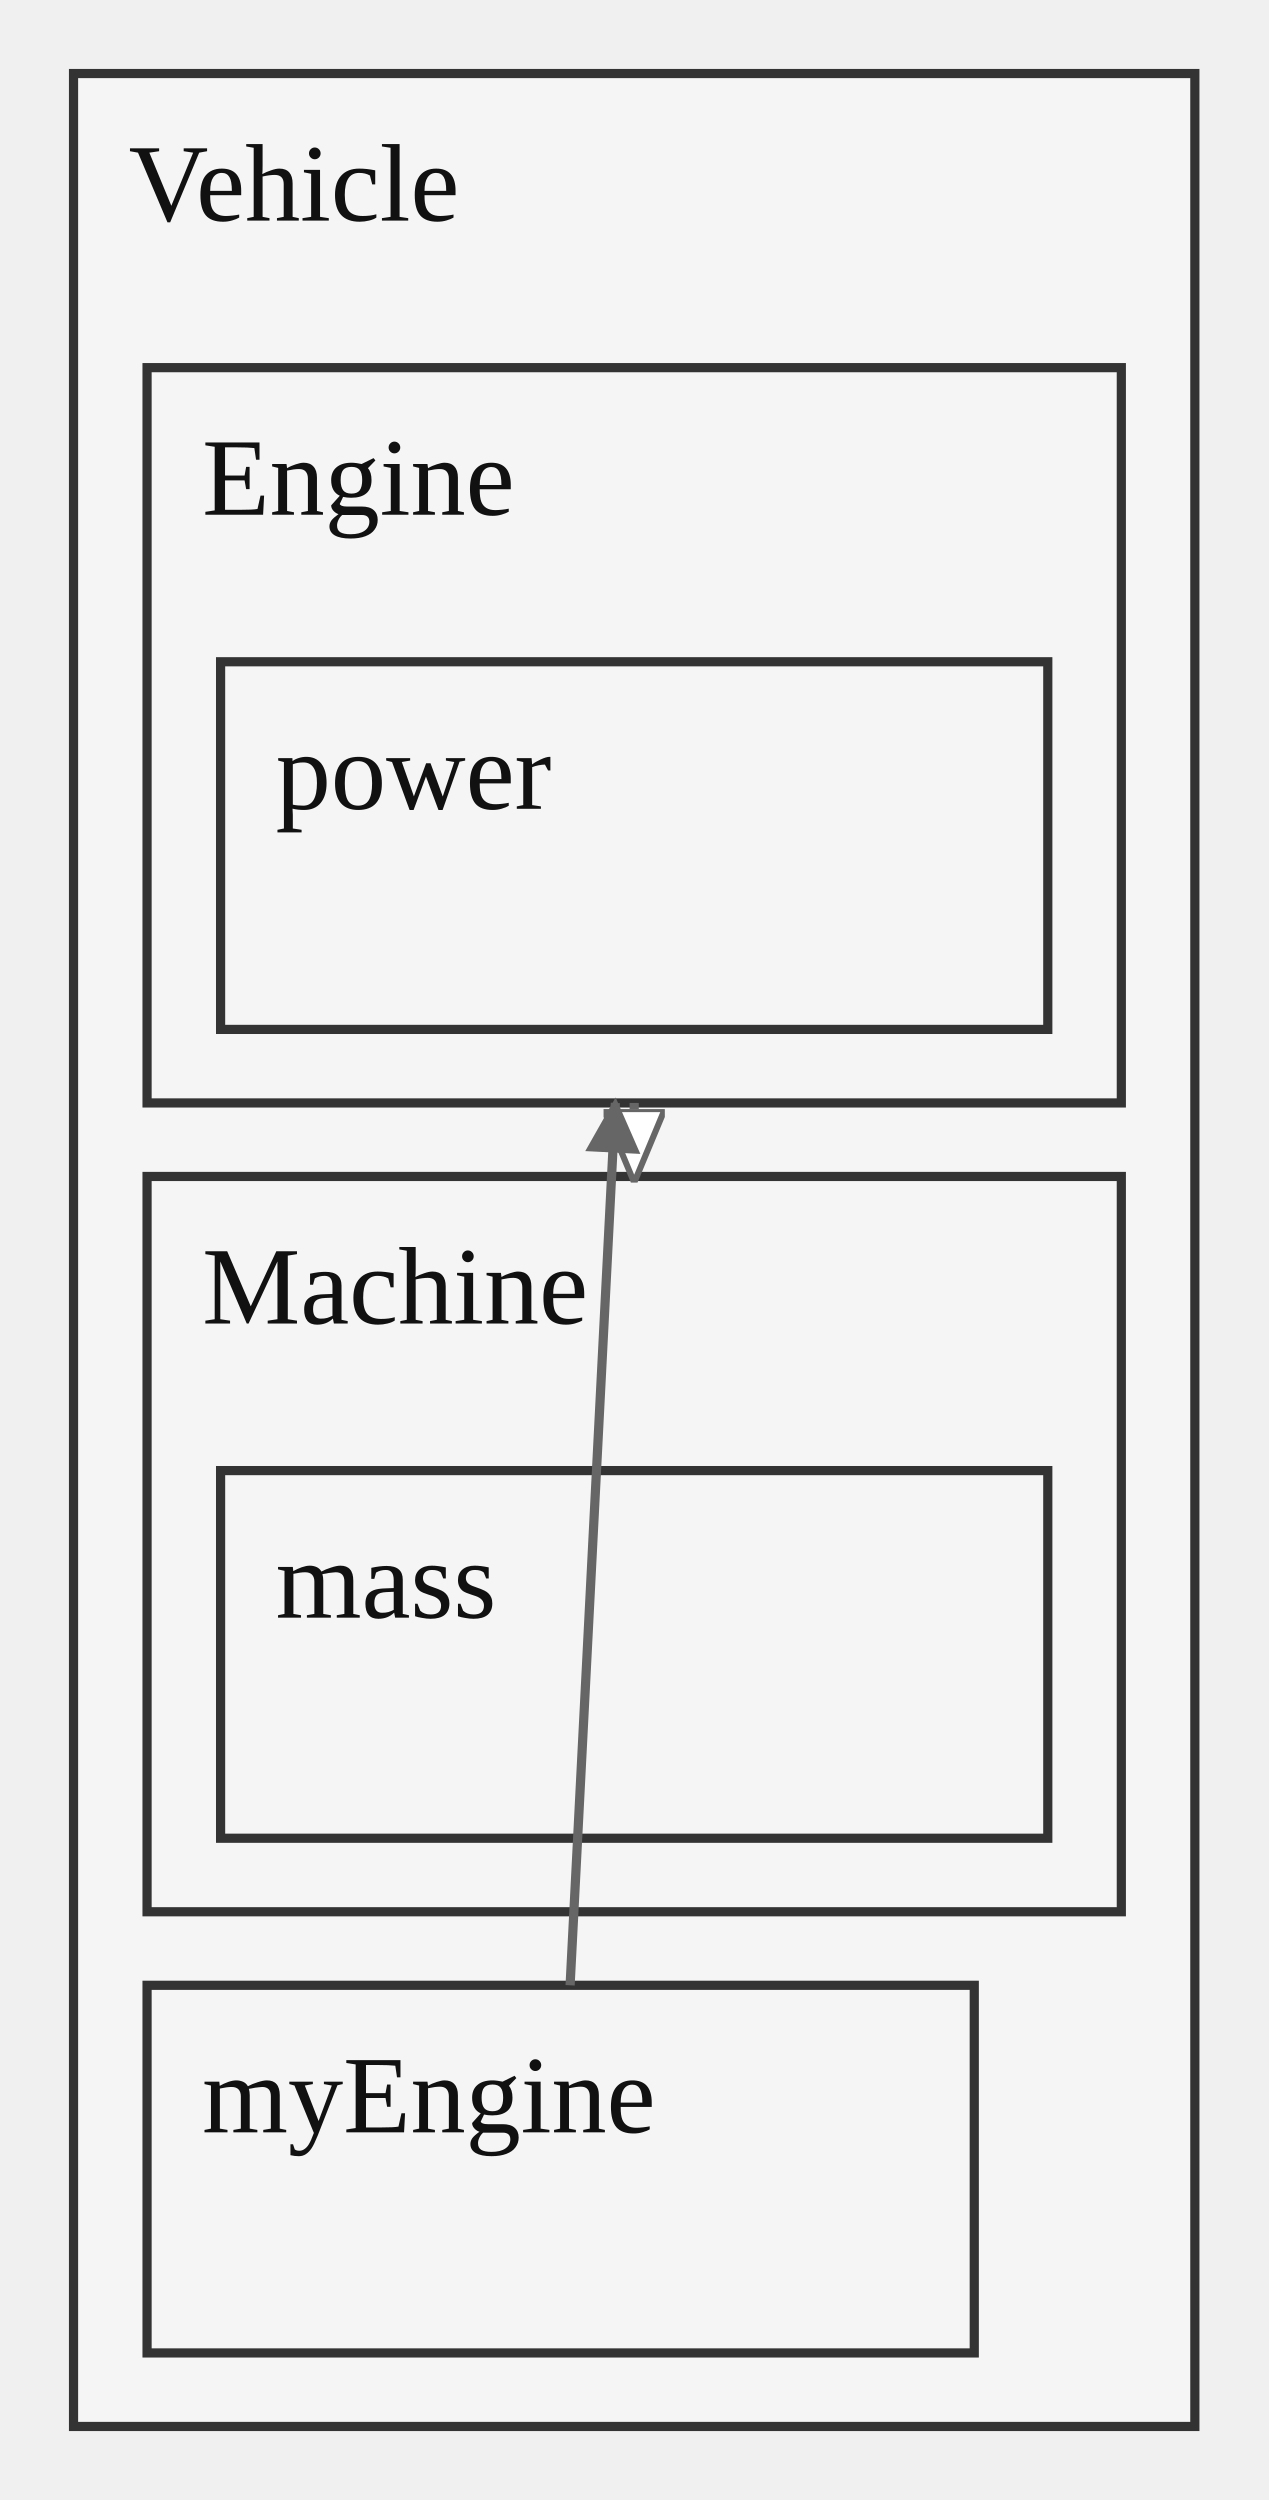
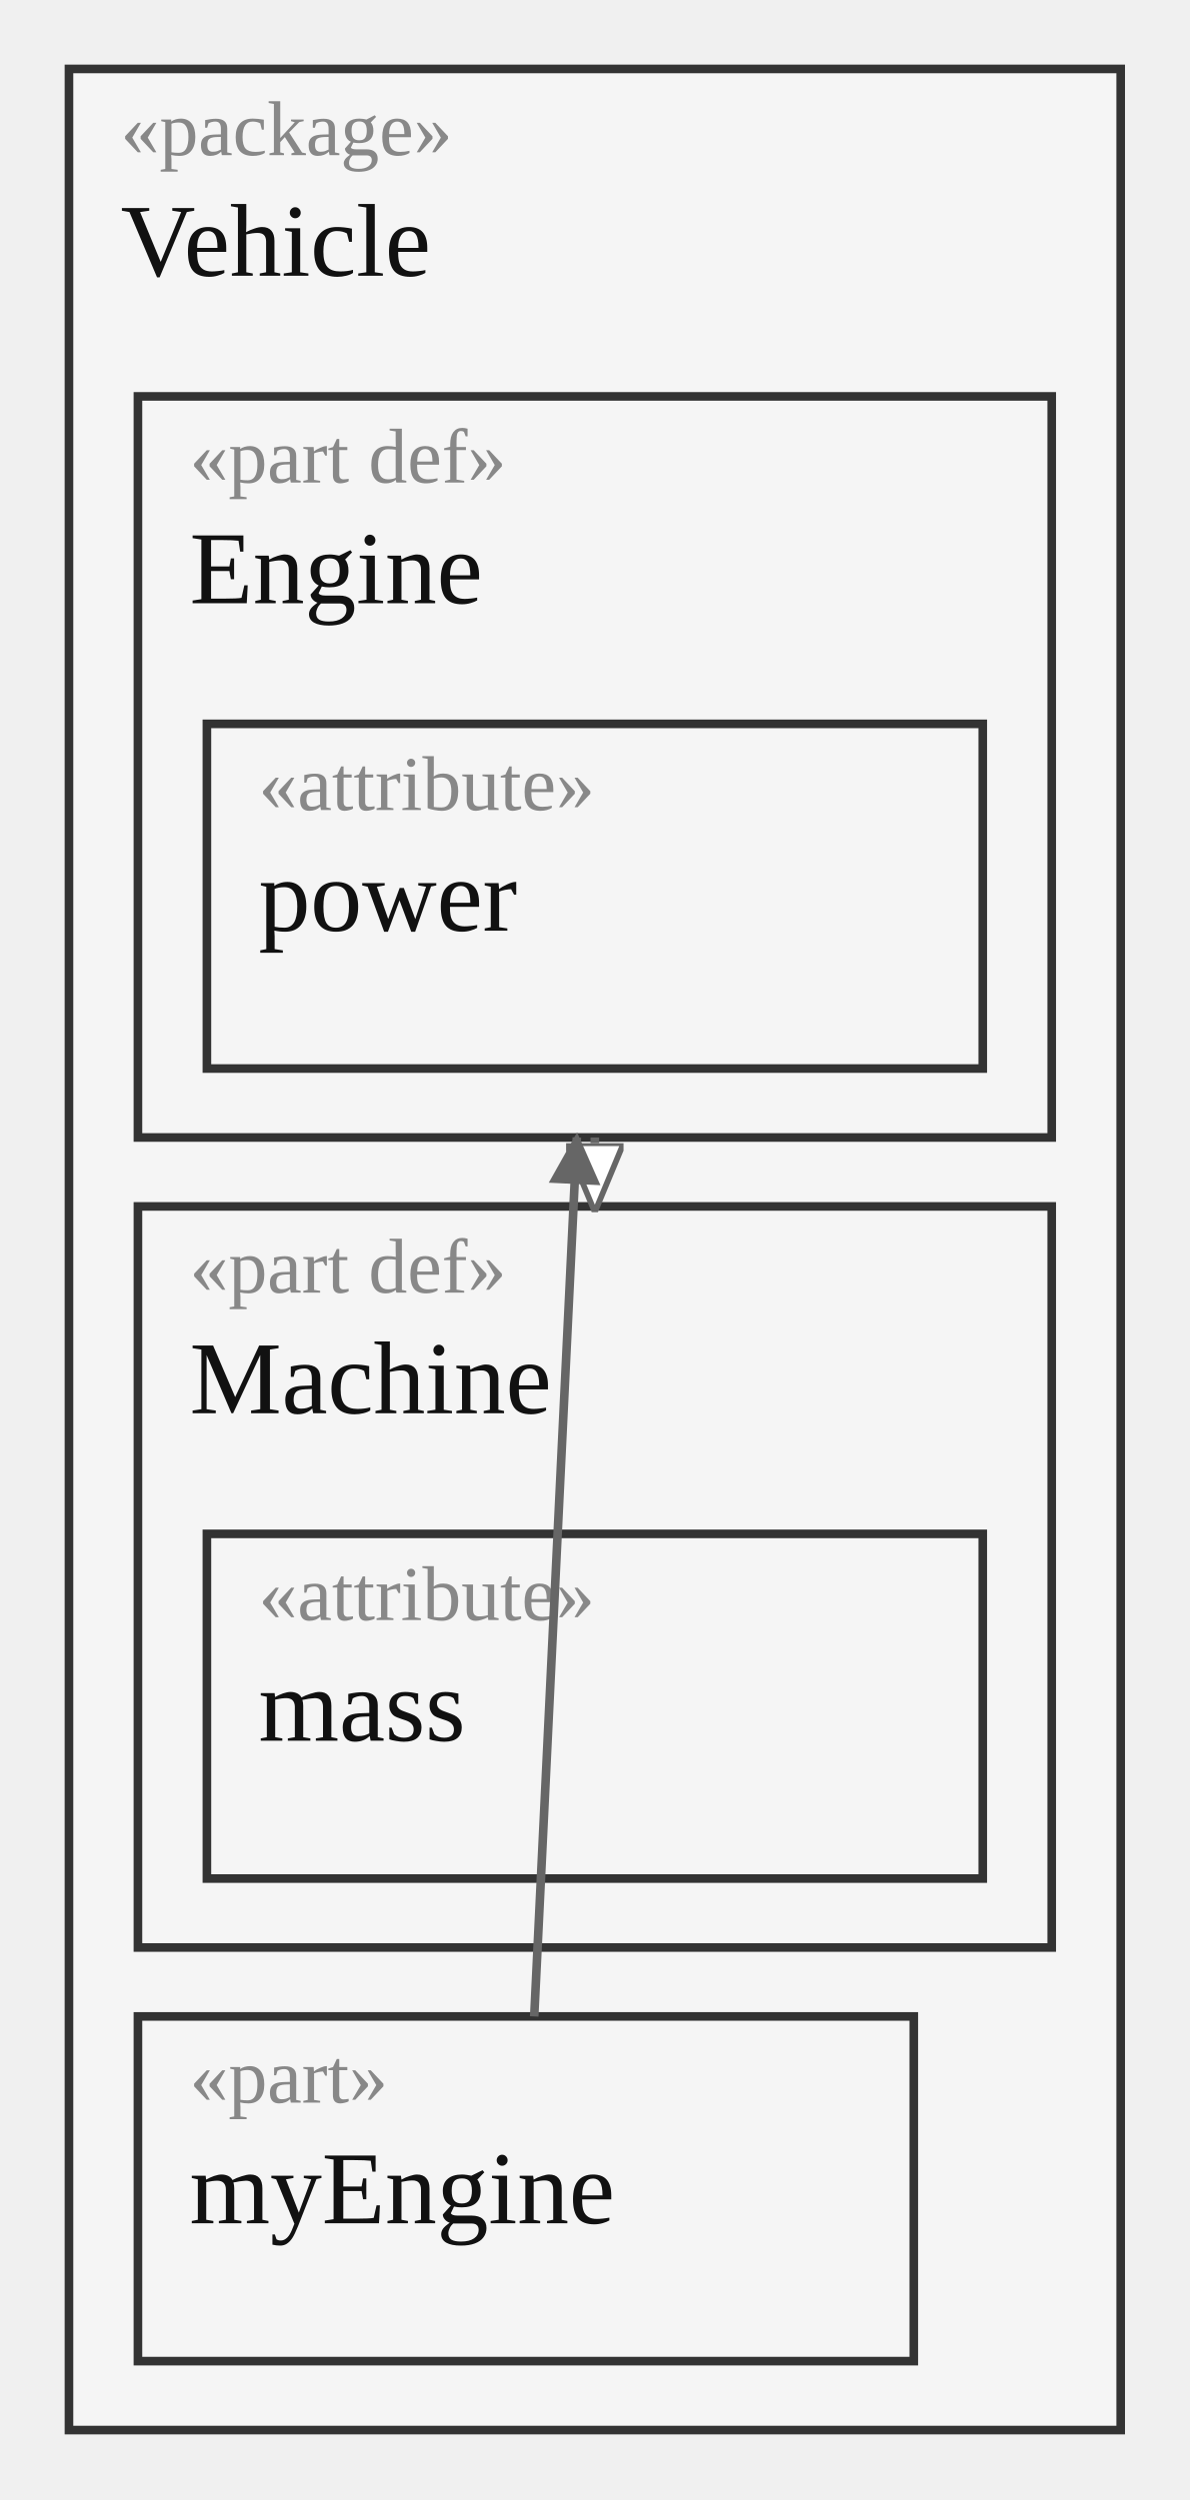
- <svg xmlns="http://www.w3.org/2000/svg" width="138" height="272" viewBox="0 0 138 272">
+ <svg xmlns="http://www.w3.org/2000/svg" width="138" height="290" viewBox="0 0 138 290">
  <defs>
    <marker id="sysml-arrow-filled" viewBox="0 0 10 10" refX="9" refY="5" markerWidth="6" markerHeight="6" orient="auto-start-reverse">
      <path d="M 0 0 L 10 5 L 0 10 z" fill="#666666" />
    </marker>
    <marker id="sysml-arrow-hollow" viewBox="0 0 12 10" refX="11" refY="5" markerWidth="8" markerHeight="7" orient="auto-start-reverse">
      <path d="M 0 0 L 12 5 L 0 10 z" fill="#ffffff" stroke="#666666" stroke-width="1" />
    </marker>
    <marker id="sysml-arrow-open" viewBox="0 0 10 10" refX="9" refY="5" markerWidth="7" markerHeight="7" orient="auto-start-reverse">
      <path d="M 0 0 L 10 5 L 0 10" fill="none" stroke="#666666" stroke-width="1.5" />
    </marker>
  </defs>
  <g class="sysml-node" data-element-id="$root" data-type="package" data-start-offset="0" data-end-offset="177" data-start-line="1" data-start-column="0" data-end-line="9" data-end-column="0">
-     <rect x="8" y="8" width="122" height="256" fill="#f5f5f5" stroke="#333333" />
-     <text x="14" y="24" fill="#111111" font-size="12">Vehicle</text>
+     <rect x="8" y="8" width="122" height="274" fill="#f5f5f5" stroke="#333333" />
+     <text x="14" y="18" fill="#111111" font-size="12">
+       <tspan x="14" fill="#888888" font-size="9">«package»</tspan>
+       <tspan x="14" dy="14">Vehicle</tspan>
+     </text>
  </g>
  <g class="sysml-node" data-element-id="$root::Engine" data-type="part_def" data-start-offset="82" data-end-offset="147" data-start-line="5" data-start-column="4" data-end-line="7" data-end-column="4">
-     <rect x="16" y="40" width="106" height="80" fill="#f5f5f5" stroke="#333333" />
-     <text x="22" y="56" fill="#111111" font-size="12">Engine</text>
+     <rect x="16" y="46" width="106" height="86" fill="#f5f5f5" stroke="#333333" />
+     <text x="22" y="56" fill="#111111" font-size="12">
+       <tspan x="22" fill="#888888" font-size="9">«part def»</tspan>
+       <tspan x="22" dy="14">Engine</tspan>
+     </text>
  </g>
  <g class="sysml-node" data-element-id="$root::Engine::power" data-type="attribute_usage" data-start-offset="119" data-end-offset="141" data-start-line="6" data-start-column="8" data-end-line="6" data-end-column="30">
-     <rect x="24" y="72" width="90" height="40" fill="#f5f5f5" stroke="#333333" />
-     <text x="30" y="88" fill="#111111" font-size="12">power</text>
+     <rect x="24" y="84" width="90" height="40" fill="#f5f5f5" stroke="#333333" />
+     <text x="30" y="94" fill="#111111" font-size="12">
+       <tspan x="30" fill="#888888" font-size="9">«attribute»</tspan>
+       <tspan x="30" dy="14">power</tspan>
+     </text>
  </g>
  <g class="sysml-node" data-element-id="$root::Machine" data-type="part_def" data-start-offset="22" data-end-offset="76" data-start-line="2" data-start-column="4" data-end-line="4" data-end-column="4">
-     <rect x="16" y="128" width="106" height="80" fill="#f5f5f5" stroke="#333333" />
-     <text x="22" y="144" fill="#111111" font-size="12">Machine</text>
+     <rect x="16" y="140" width="106" height="86" fill="#f5f5f5" stroke="#333333" />
+     <text x="22" y="150" fill="#111111" font-size="12">
+       <tspan x="22" fill="#888888" font-size="9">«part def»</tspan>
+       <tspan x="22" dy="14">Machine</tspan>
+     </text>
  </g>
  <g class="sysml-node" data-element-id="$root::Machine::mass" data-type="attribute_usage" data-start-offset="49" data-end-offset="70" data-start-line="3" data-start-column="8" data-end-line="3" data-end-column="29">
-     <rect x="24" y="160" width="90" height="40" fill="#f5f5f5" stroke="#333333" />
-     <text x="30" y="176" fill="#111111" font-size="12">mass</text>
+     <rect x="24" y="178" width="90" height="40" fill="#f5f5f5" stroke="#333333" />
+     <text x="30" y="188" fill="#111111" font-size="12">
+       <tspan x="30" fill="#888888" font-size="9">«attribute»</tspan>
+       <tspan x="30" dy="14">mass</tspan>
+     </text>
  </g>
  <g class="sysml-node" data-element-id="$root::myEngine" data-type="part_instance" data-start-offset="153" data-end-offset="175" data-start-line="8" data-start-column="4" data-end-line="8" data-end-column="26">
-     <rect x="16" y="216" width="90" height="40" fill="#f5f5f5" stroke="#333333" />
-     <text x="22" y="232" fill="#111111" font-size="12">myEngine</text>
+     <rect x="16" y="234" width="90" height="40" fill="#f5f5f5" stroke="#333333" />
+     <text x="22" y="244" fill="#111111" font-size="12">
+       <tspan x="22" fill="#888888" font-size="9">«part»</tspan>
+       <tspan x="22" dy="14">myEngine</tspan>
+     </text>
  </g>
-   <line class="sysml-edge" data-edge-id="$root::Engine-&gt;subsetting-&gt;$root::Machine#1" data-kind="subsetting" x1="69.0" y1="120.0" x2="69.0" y2="128.0" stroke="#666666" stroke-width="1" marker-end="url(#sysml-arrow-hollow)" />
-   <line class="sysml-edge" data-edge-id="$root::myEngine-&gt;feature_typing-&gt;$root::Engine#3" data-kind="feature_typing" x1="62.026" y1="216.0" x2="66.949" y2="120.0" stroke="#666666" stroke-width="1" marker-end="url(#sysml-arrow-filled)" />
+   <line class="sysml-edge" data-edge-id="$root::Engine-&gt;subsetting-&gt;$root::Machine#1" data-kind="subsetting" x1="69.0" y1="132.0" x2="69.0" y2="140.0" stroke="#666666" stroke-width="1" marker-end="url(#sysml-arrow-hollow)" />
+   <line class="sysml-edge" data-edge-id="$root::myEngine-&gt;feature_typing-&gt;$root::Engine#3" data-kind="feature_typing" x1="61.97" y1="234.0" x2="66.915" y2="132.0" stroke="#666666" stroke-width="1" marker-end="url(#sysml-arrow-filled)" />
</svg>
